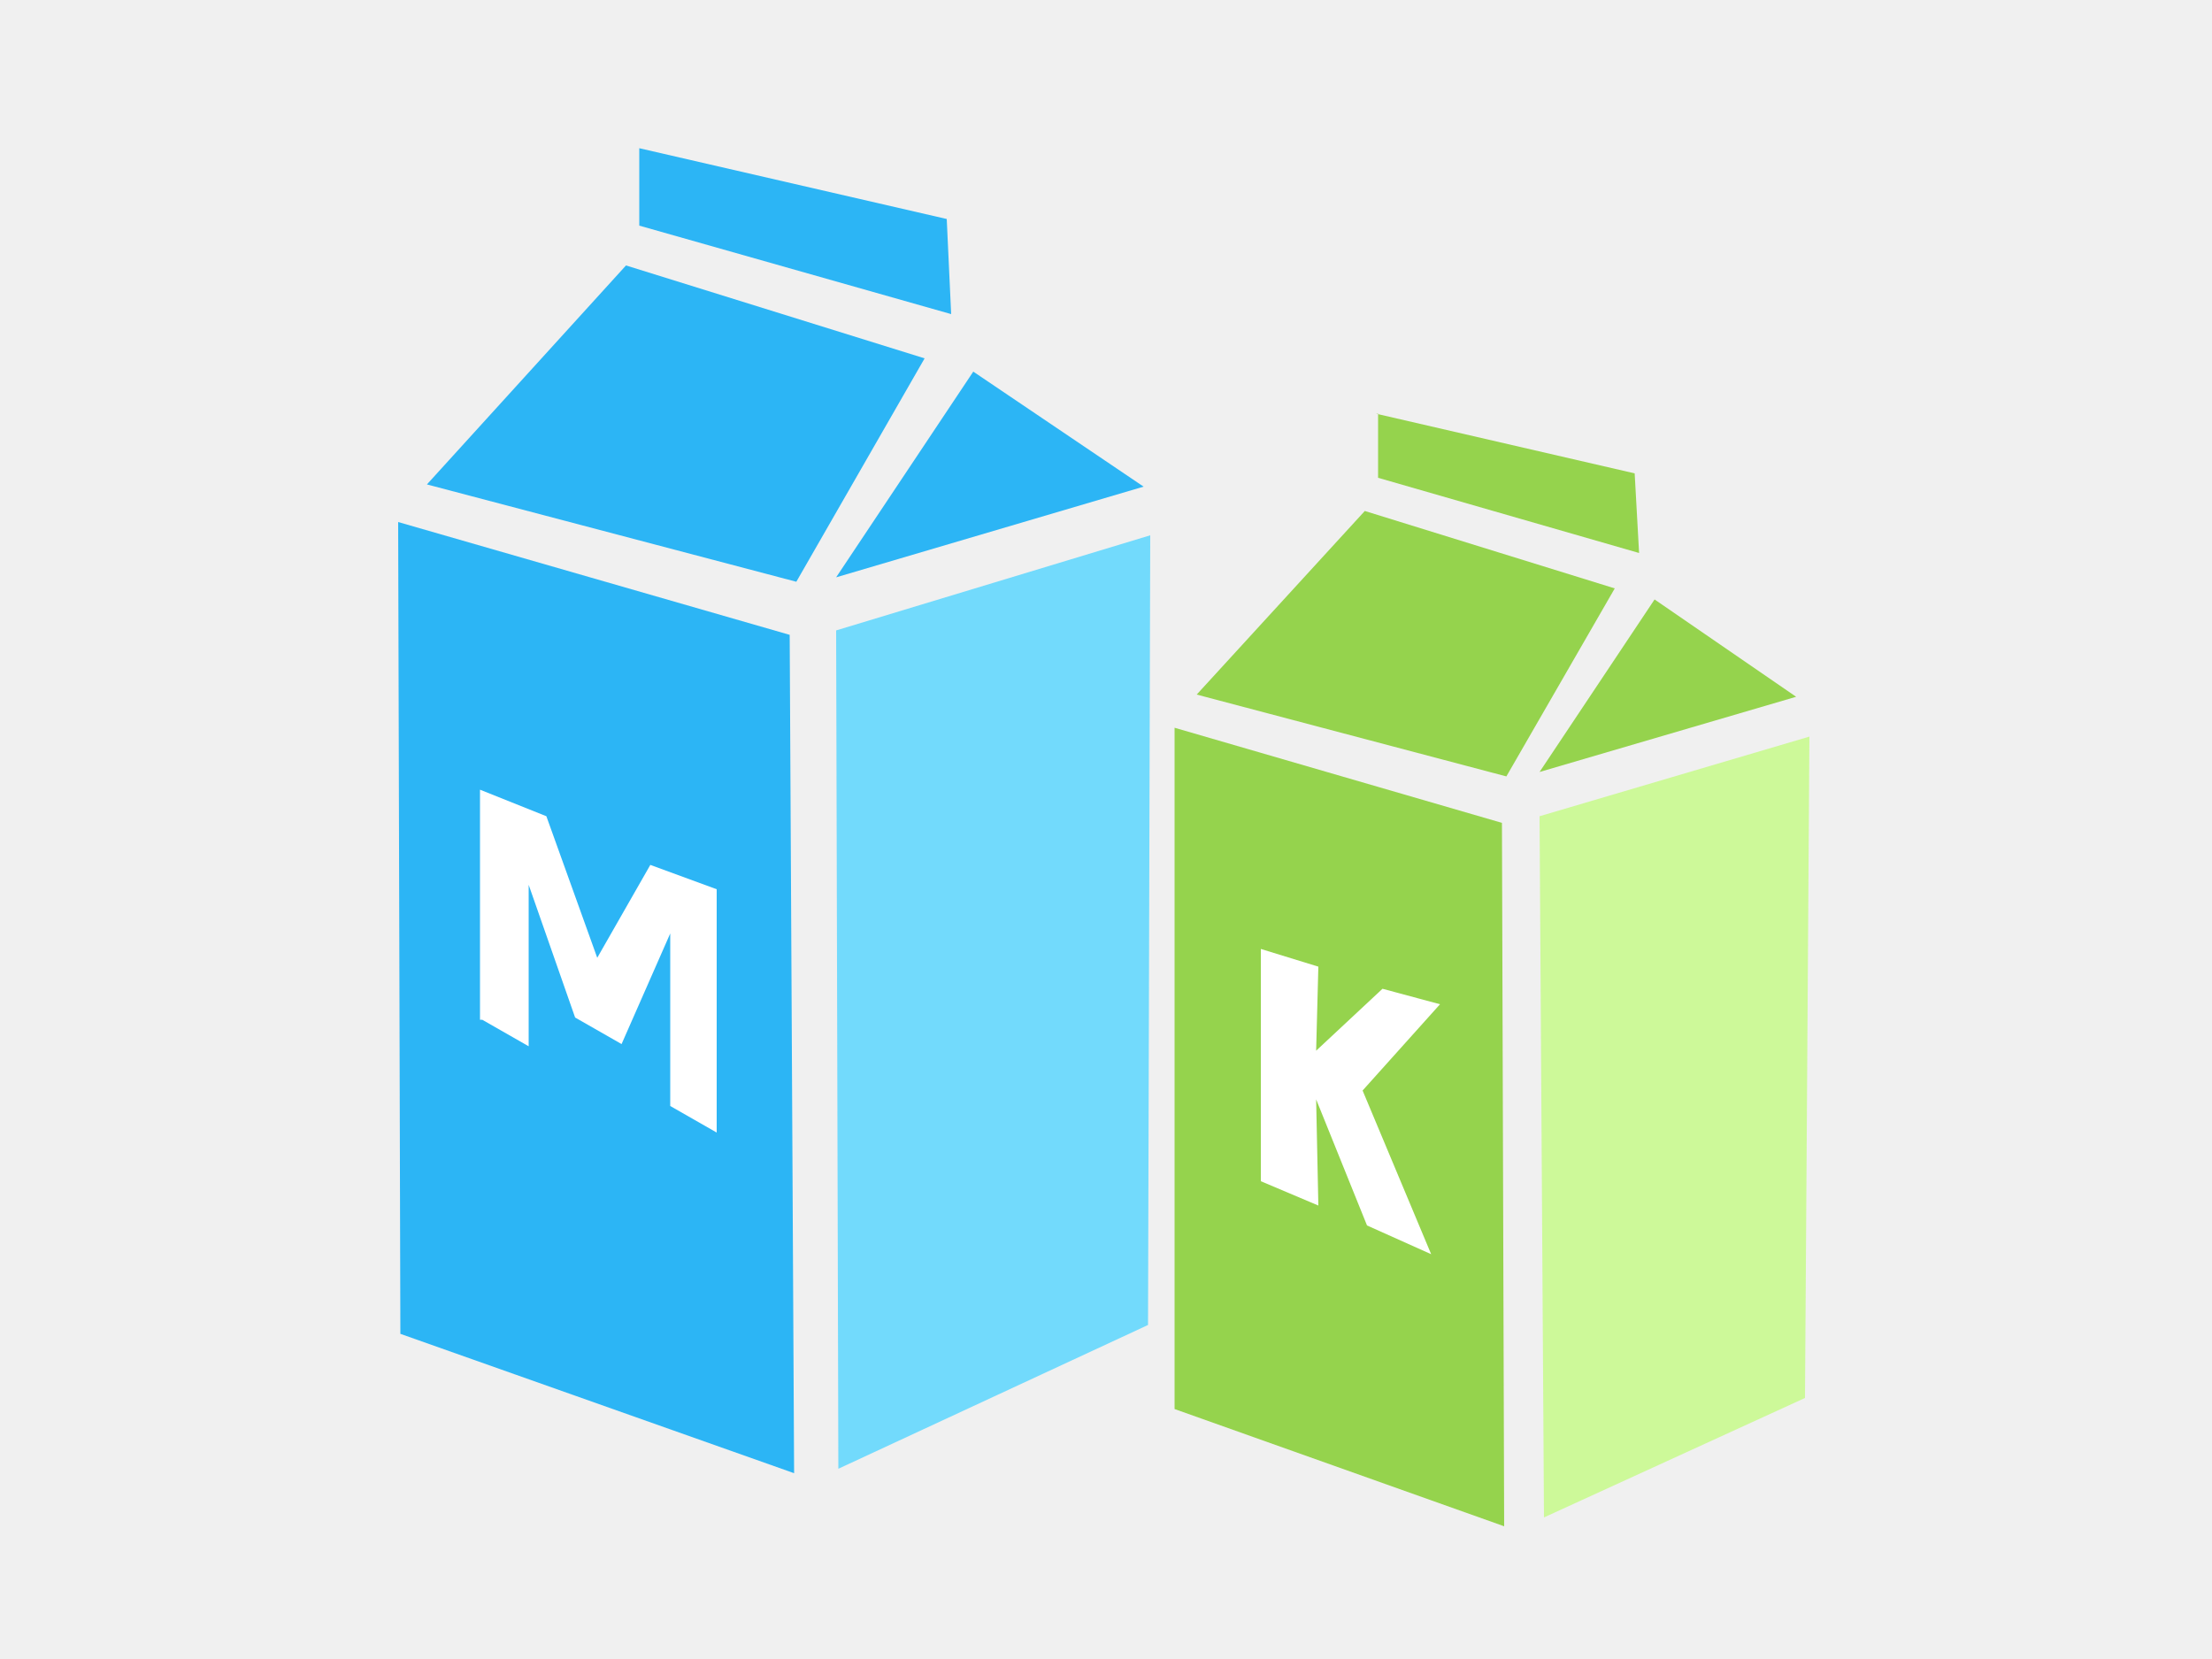
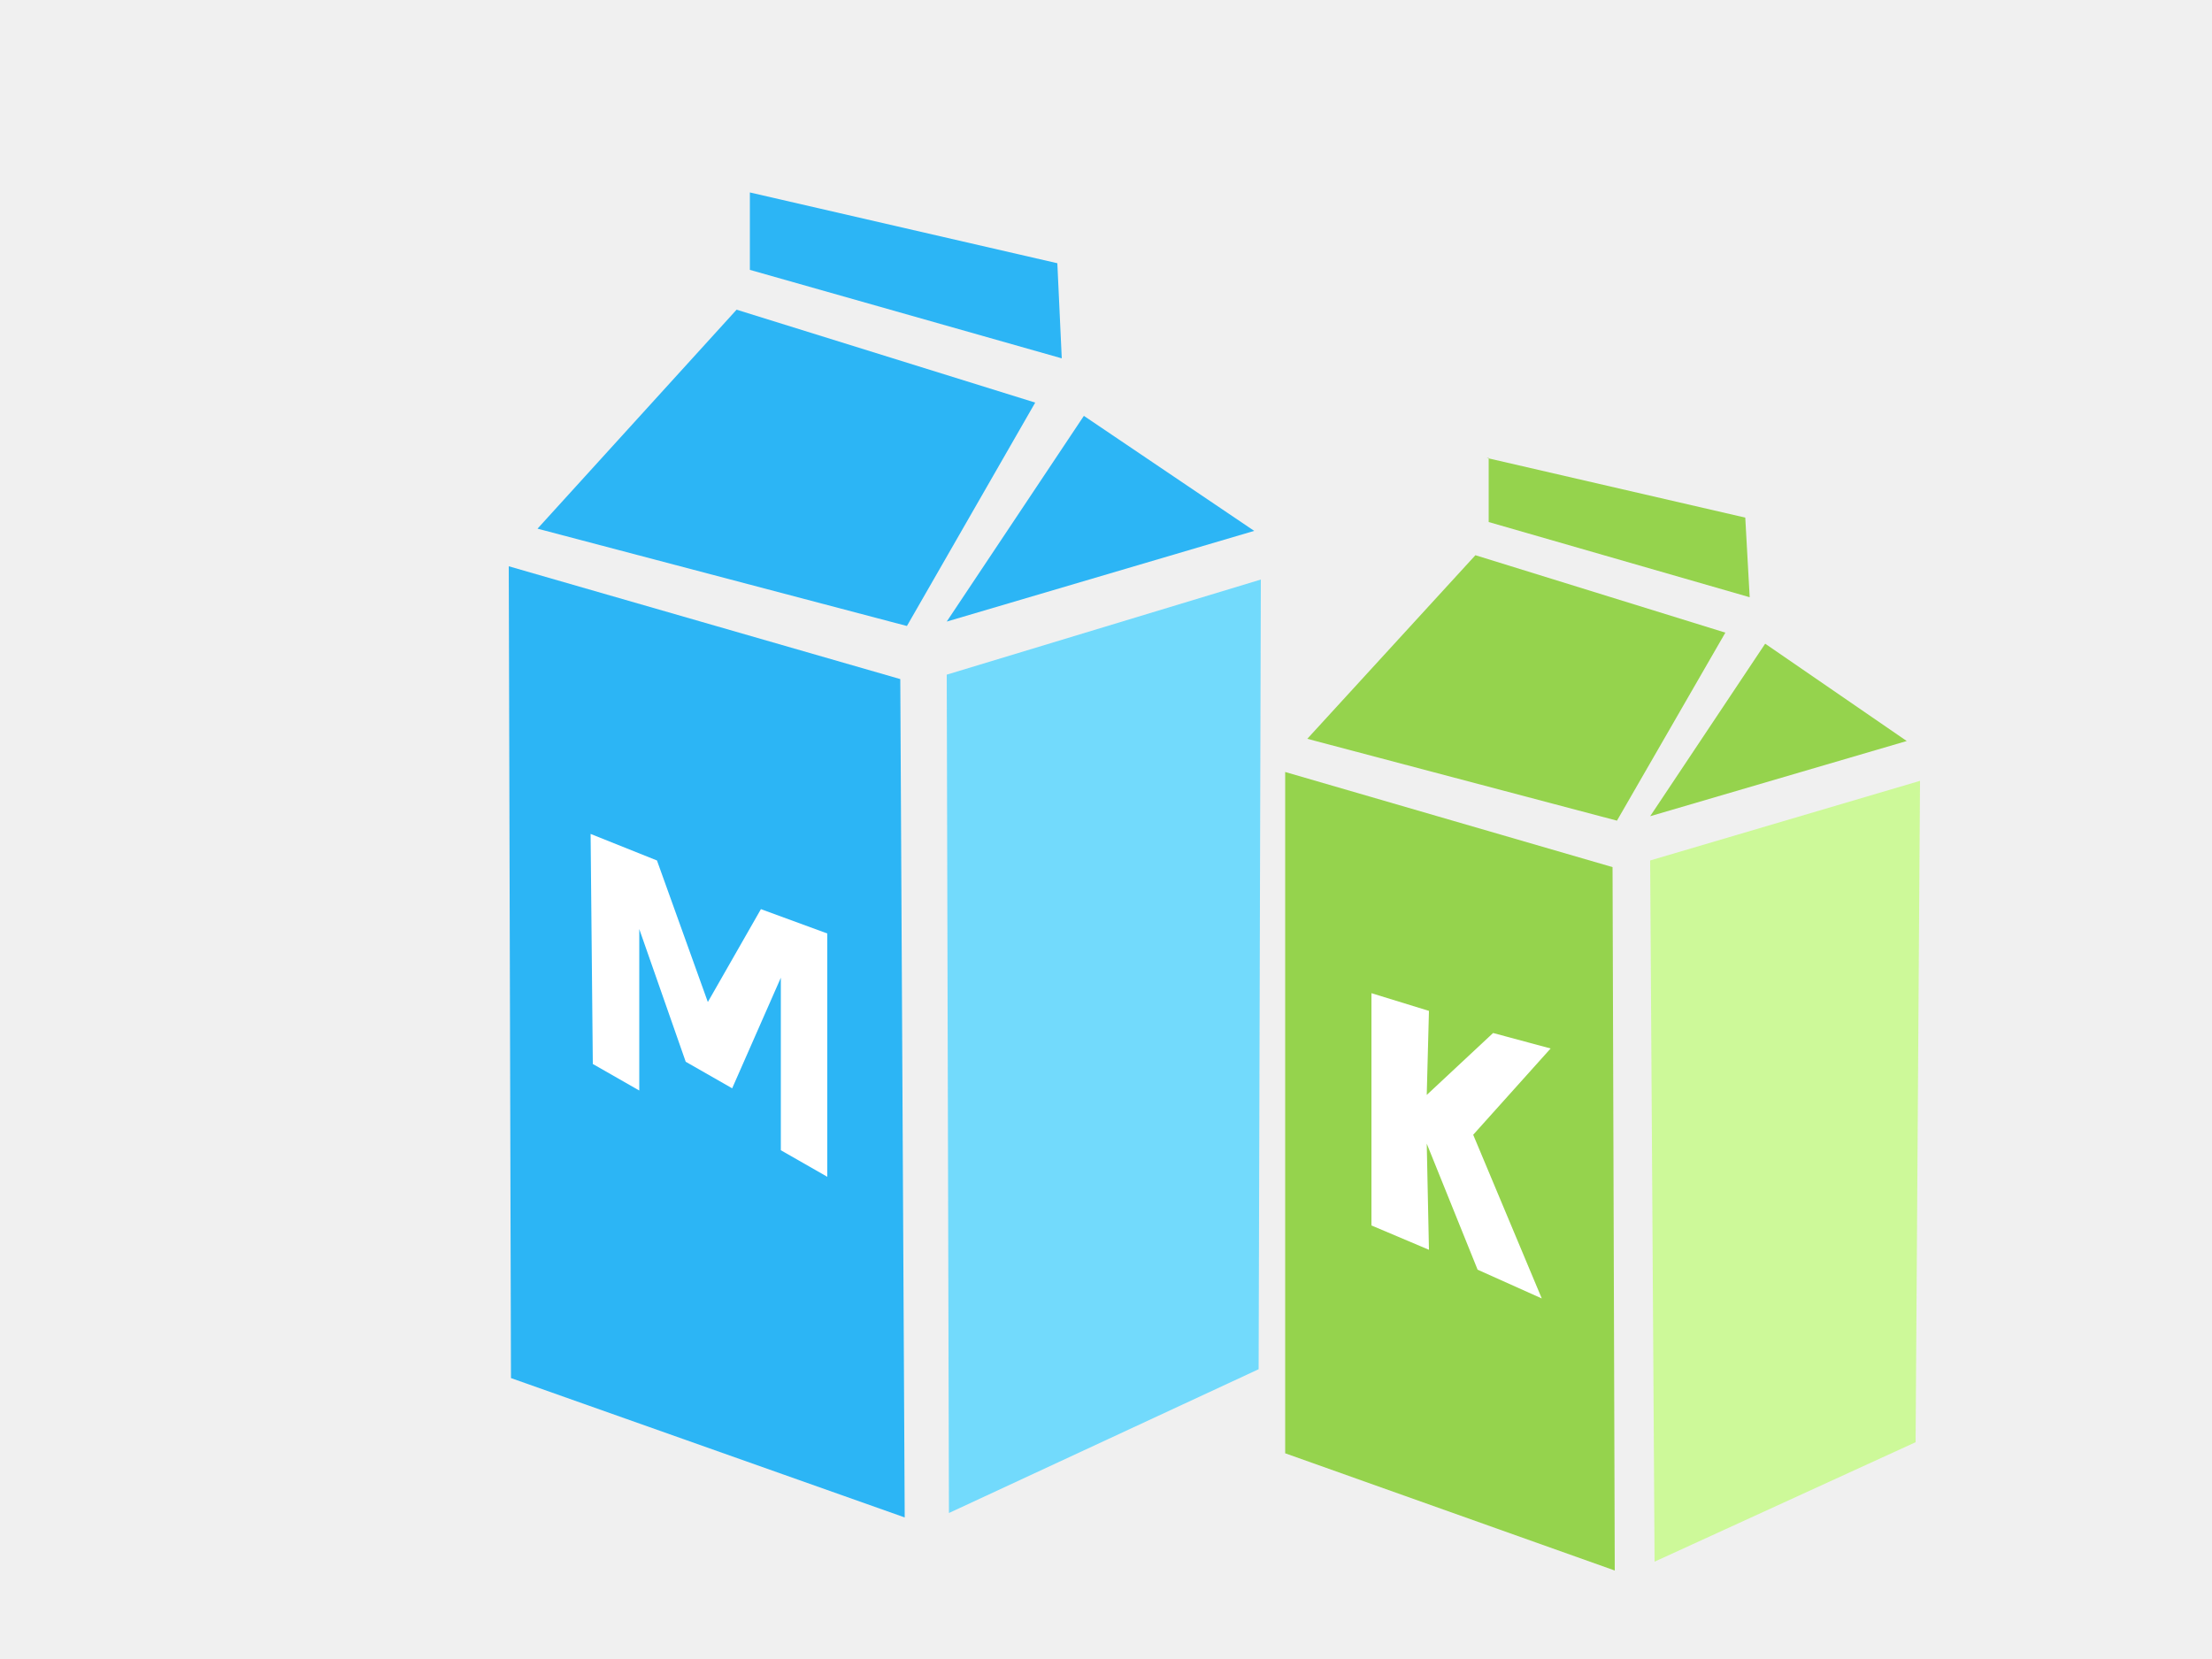
- <svg xmlns="http://www.w3.org/2000/svg" version="1.1" id="Слой_1" x="0px" y="0px" width="100px" height="75px" viewBox="-18 -6 100 75" enable-background="new -18 -6 100 75" xml:space="preserve">
-   <path fill="#2CB5F5" d="M19.8,20.1l6.2-9.3l7.7,5.2L19.8,20.1z M10.9,0.7l13.9,3.2L25,8.2l-14.1-4V0.7z M18,20.3L1.3,15.9l9-9.9  l13.5,4.2L18,20.3z M17.9,60.6L0.1,54.3L0,17.6l17.7,5.1L17.9,60.6z" />
-   <path fill="#72DAFC" d="M19.8,22.5L34,18.2l-0.1,35.7l-14,6.5L19.8,22.5z" />
-   <path fill="#FFFFFF" d="M3.8,40.1l2.1,1.2V34l2.1,6l2.1,1.2l2.2-5V44l2.1,1.2V34.2l-3-1.1L9,37.3l-2.3-6.4l-3-1.2V40.1z" />
-   <path fill="#95D34D" d="M51.6,28.9l5.2-7.8l6.4,4.4L51.6,28.9z M44.2,12.7l11.7,2.7l0.2,3.6l-11.8-3.4V12.7z M50.1,29.1l-14-3.7  l7.6-8.3L55,20.6L50.1,29.1z M50,63l-14.9-5.3l0-30.8l14.8,4.3L50,63z" />
-   <path fill="#CDF999" d="M51.6,30.9l12.2-3.6l-0.2,29.9l-11.8,5.4L51.6,30.9z" />
-   <path fill="#FFFFFF" d="M39,36.9l2.6,0.8l-0.1,3.8l3-2.8l2.6,0.7l-3.5,3.9l3.1,7.4l-2.9-1.3l-2.3-5.7l0.1,4.8l-2.6-1.1L39,36.9z" />
+ <svg xmlns="http://www.w3.org/2000/svg" version="1.1" id="Слой_1" x="0px" y="0px" width="100px" height="75px" viewBox="0 0 100 75" enable-background="new 0 0 100 75" xml:space="preserve">
+   <path fill="#2CB5F5" d="M42.8,28.1l6.2-9.3l7.7,5.2L42.8,28.1z M33.9,8.7l13.9,3.2l0.2,4.3l-14.1-4V8.7z M41,28.3l-16.7-4.4l9-9.9  l13.5,4.2L41,28.3z M40.9,68.6l-17.8-6.3L23,25.6l17.7,5.1L40.9,68.6z" />
+   <path fill="#72DAFC" d="M42.8,30.5L57,26.2l-0.1,35.7l-14,6.5L42.8,30.5z" />
+   <path fill="#FFFFFF" d="M26.8,48.1l2.1,1.2V42l2.1,6l2.1,1.2l2.2-5V52l2.1,1.2v-11l-3-1.1L32,45.3l-2.3-6.4l-3-1.2L26.8,48.1  L26.8,48.1z" />
+   <path fill="#95D34D" d="M74.6,36.9l5.2-7.8l6.4,4.4L74.6,36.9z M67.2,20.7l11.7,2.7l0.2,3.6l-11.8-3.4v-2.9H67.2z M73.1,37.1  l-14-3.7l7.6-8.3L78,28.6L73.1,37.1z M73,71l-14.9-5.3V34.9l14.8,4.3L73,71z" />
+   <path fill="#CDF999" d="M74.6,38.9l12.2-3.6l-0.2,29.9l-11.8,5.4L74.6,38.9z" />
+   <path fill="#FFFFFF" d="M62,44.9l2.6,0.8l-0.1,3.8l3-2.8l2.6,0.7l-3.5,3.9l3.1,7.4l-2.9-1.3l-2.3-5.7l0.1,4.8L62,55.4L62,44.9z" />
</svg>
